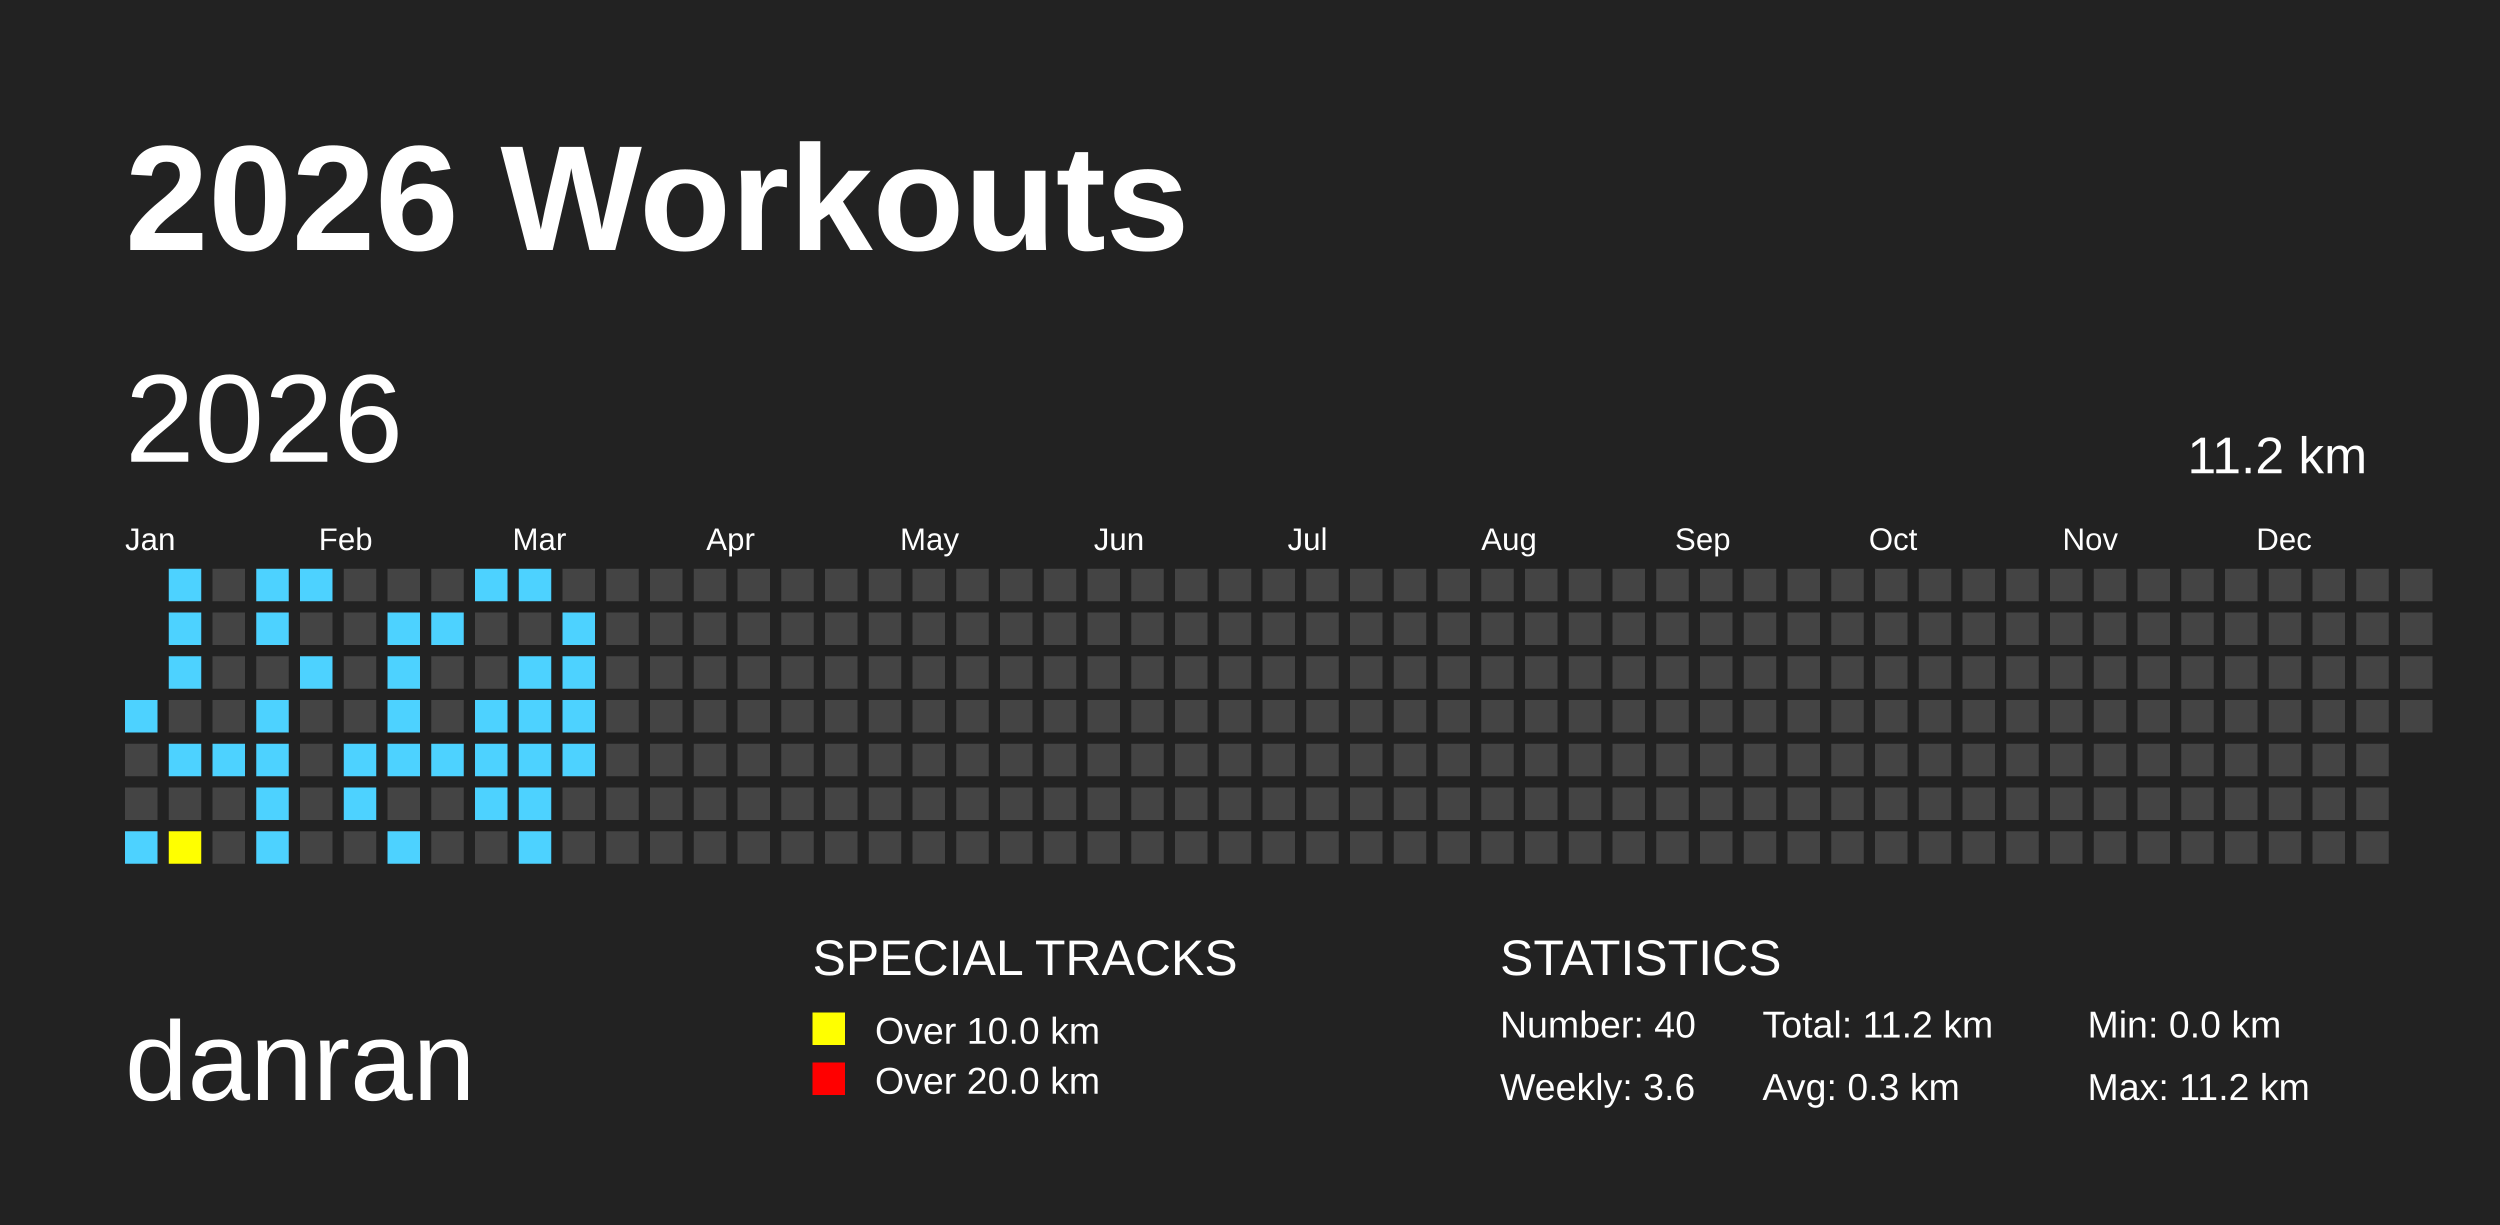
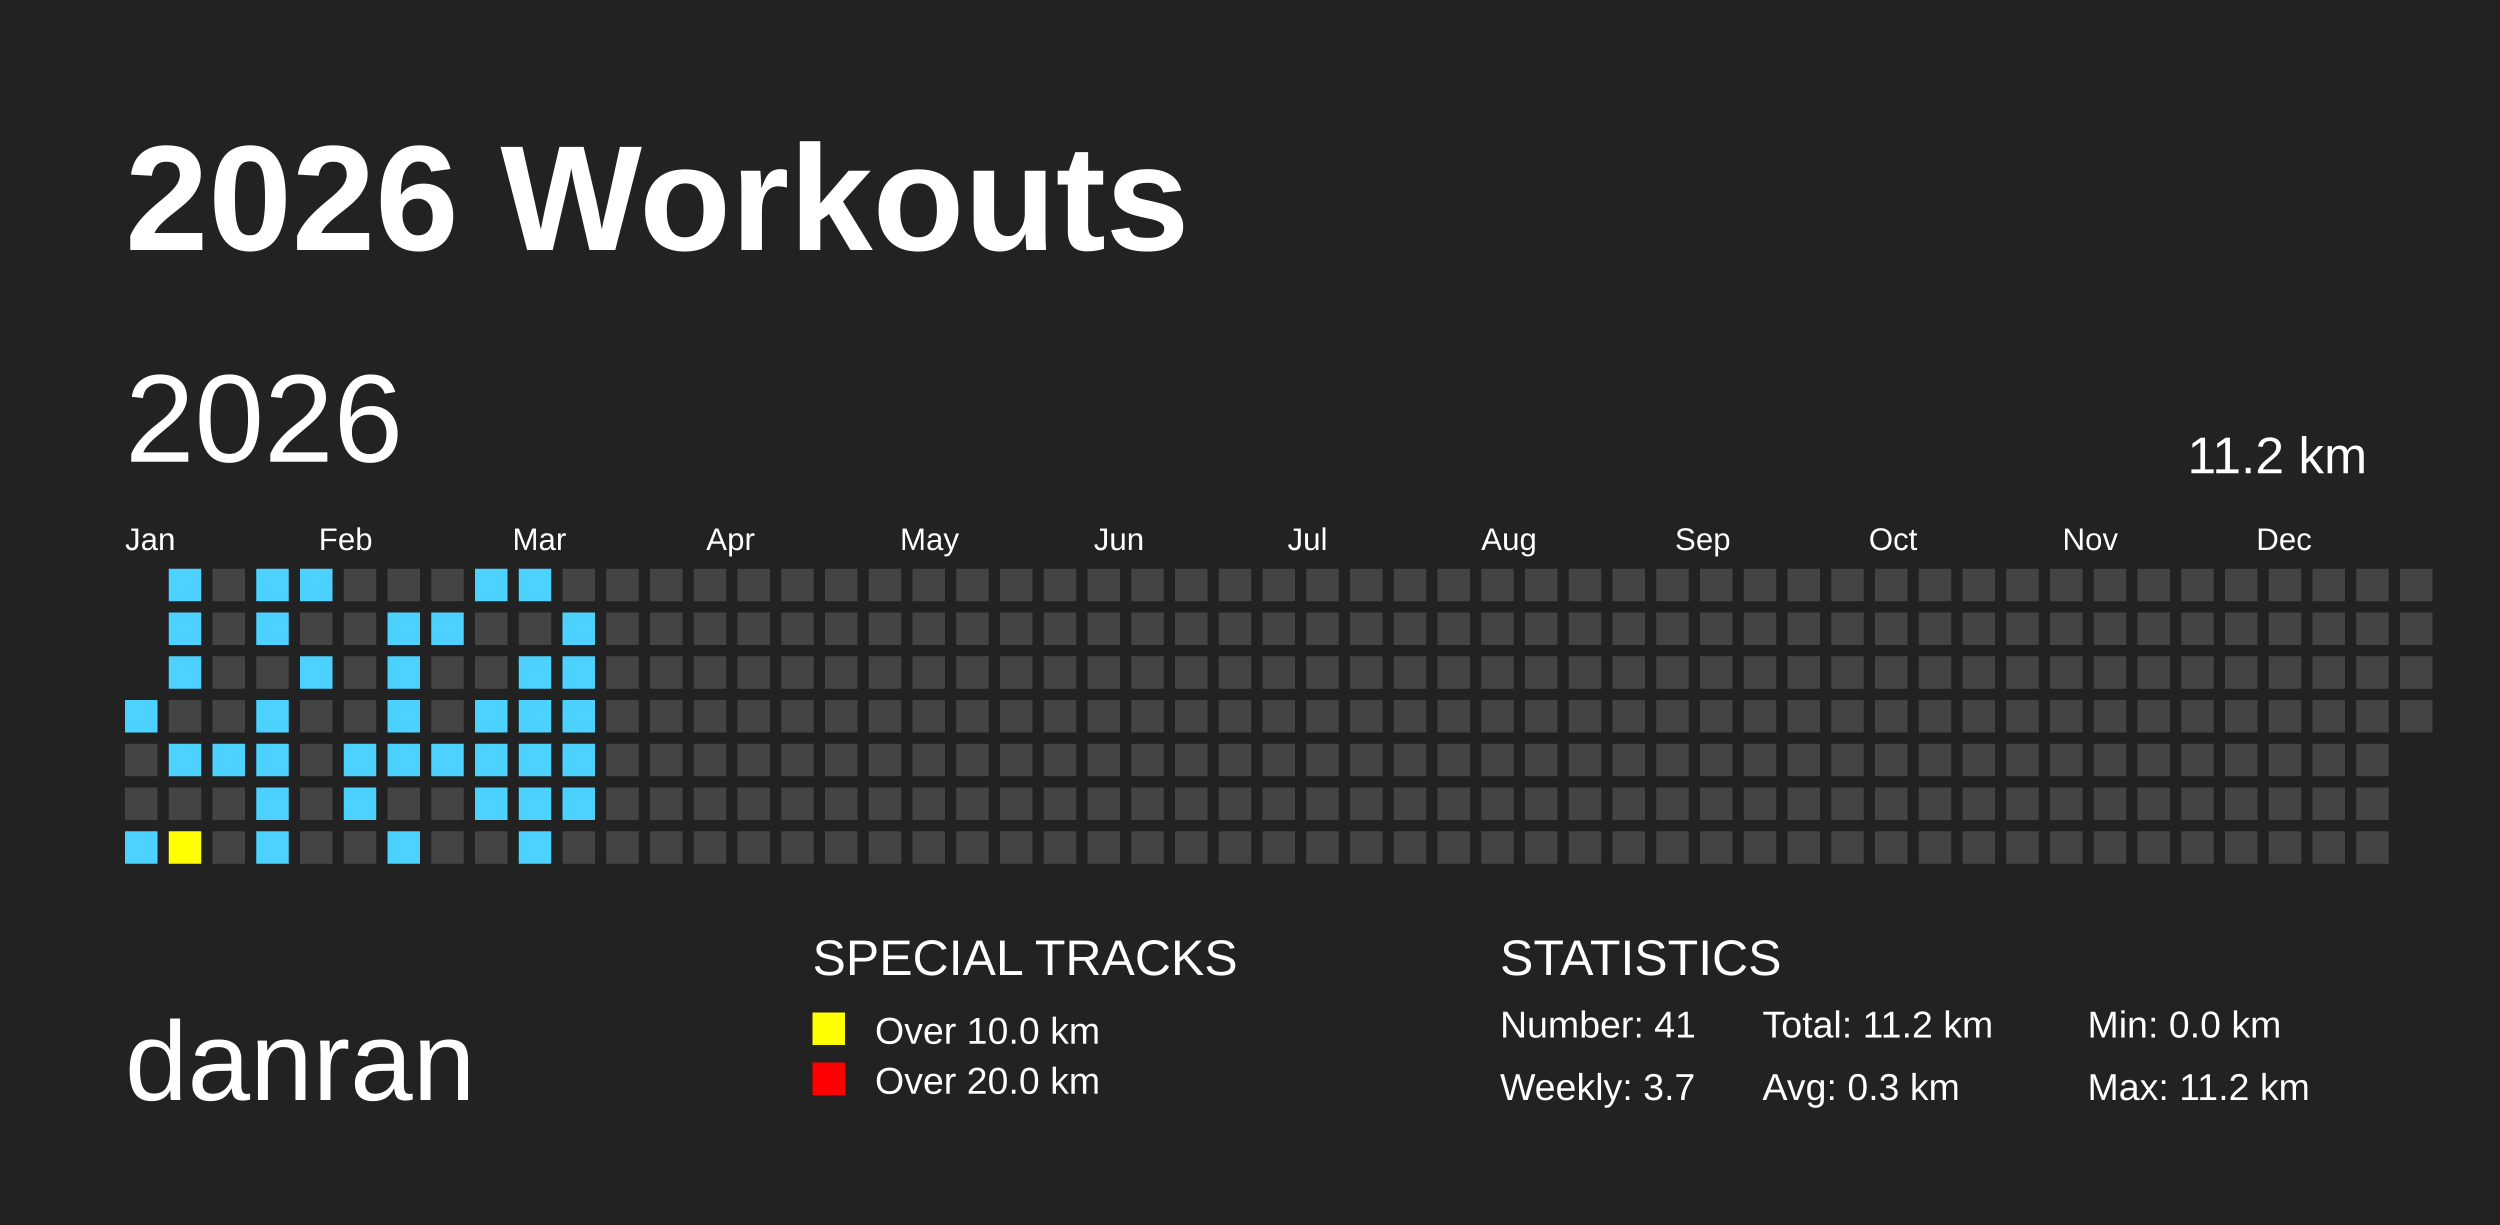
<svg xmlns="http://www.w3.org/2000/svg" baseProfile="full" height="98mm" version="1.1" viewBox="0,0,200,98" width="200mm">
  <defs />
  <rect fill="#222222" height="98" width="200" x="0" y="0" />
  <text fill="#FFFFFF" style="font-size:12px; font-family:Arial; font-weight:bold;" x="10" y="20">2026 Workouts</text>
  <text fill="#FFFFFF" style="font-size:9px; font-family:Arial" x="10" y="88">danran</text>
  <text fill="#FFFFFF" style="font-size:4px; font-family:Arial" x="65" y="78">SPECIAL TRACKS</text>
  <rect fill="yellow" height="2.6" width="2.6" x="65" y="81" />
  <text fill="#FFFFFF" style="font-size:3px; font-family:Arial" x="70" y="83.5">Over 10.0 km</text>
  <rect fill="red" height="2.6" width="2.6" x="65" y="85" />
  <text fill="#FFFFFF" style="font-size:3px; font-family:Arial" x="70" y="87.5">Over 20.0 km</text>
  <text fill="#FFFFFF" style="font-size:4px; font-family:Arial" x="120" y="78">STATISTICS</text>
-   <text fill="#FFFFFF" style="font-size:3px; font-family:Arial" x="120" y="83">Number: 40</text>
-   <text fill="#FFFFFF" style="font-size:3px; font-family:Arial" x="120" y="88">Weekly: 3.6</text>
+   <text fill="#FFFFFF" style="font-size:3px; font-family:Arial" x="120" y="83">Number: 41</text>
+   <text fill="#FFFFFF" style="font-size:3px; font-family:Arial" x="120" y="88">Weekly: 3.7</text>
  <text fill="#FFFFFF" style="font-size:3px; font-family:Arial" x="141" y="83">Total: 11.2 km</text>
  <text fill="#FFFFFF" style="font-size:3px; font-family:Arial" x="141" y="88">Avg: 0.3 km</text>
  <text fill="#FFFFFF" style="font-size:3px; font-family:Arial" x="167" y="83">Min: 0.0 km</text>
  <text fill="#FFFFFF" style="font-size:3px; font-family:Arial" x="167" y="88">Max: 11.2 km</text>
  <text dominant-baseline="hanging" fill="#FFFFFF" style="font-size:10.0px; font-family:Arial;" x="10" y="30">2026</text>
  <text dominant-baseline="hanging" fill="#FFFFFF" style="font-size:4.125px; font-family:Arial;" x="175" y="35">11.2 km</text>
  <text fill="#FFFFFF" style="font-size:2.5px; font-family:Arial" x="10.0" y="44">Jan</text>
  <text fill="#FFFFFF" style="font-size:2.5px; font-family:Arial" x="25.5" y="44">Feb</text>
  <text fill="#FFFFFF" style="font-size:2.5px; font-family:Arial" x="41.0" y="44">Mar</text>
  <text fill="#FFFFFF" style="font-size:2.5px; font-family:Arial" x="56.5" y="44">Apr</text>
  <text fill="#FFFFFF" style="font-size:2.5px; font-family:Arial" x="72.0" y="44">May</text>
  <text fill="#FFFFFF" style="font-size:2.5px; font-family:Arial" x="87.5" y="44">Jun</text>
  <text fill="#FFFFFF" style="font-size:2.5px; font-family:Arial" x="103.0" y="44">Jul</text>
  <text fill="#FFFFFF" style="font-size:2.5px; font-family:Arial" x="118.5" y="44">Aug</text>
  <text fill="#FFFFFF" style="font-size:2.5px; font-family:Arial" x="134.0" y="44">Sep</text>
  <text fill="#FFFFFF" style="font-size:2.5px; font-family:Arial" x="149.5" y="44">Oct</text>
  <text fill="#FFFFFF" style="font-size:2.5px; font-family:Arial" x="165.0" y="44">Nov</text>
  <text fill="#FFFFFF" style="font-size:2.5px; font-family:Arial" x="180.5" y="44">Dec</text>
  <rect fill="#4DD2FF" height="2.6" width="2.6" x="10.0" y="56.0" />
  <rect fill="#444444" height="2.6" width="2.6" x="10.0" y="59.5" />
  <rect fill="#444444" height="2.6" width="2.6" x="10.0" y="63.0" />
  <rect fill="#4DD2FF" height="2.6" width="2.6" x="10.0" y="66.5" />
  <rect fill="#4DD2FF" height="2.6" width="2.6" x="13.5" y="45.5" />
  <rect fill="#4DD2FF" height="2.6" width="2.6" x="13.5" y="49.0" />
  <rect fill="#4DD2FF" height="2.6" width="2.6" x="13.5" y="52.5" />
  <rect fill="#444444" height="2.6" width="2.6" x="13.5" y="56.0" />
  <rect fill="#4DD2FF" height="2.6" width="2.6" x="13.5" y="59.5" />
  <rect fill="#444444" height="2.6" width="2.6" x="13.5" y="63.0" />
  <rect fill="yellow" height="2.6" width="2.6" x="13.5" y="66.5" />
  <rect fill="#444444" height="2.6" width="2.6" x="17.0" y="45.5" />
  <rect fill="#444444" height="2.6" width="2.6" x="17.0" y="49.0" />
  <rect fill="#444444" height="2.6" width="2.6" x="17.0" y="52.5" />
  <rect fill="#444444" height="2.6" width="2.6" x="17.0" y="56.0" />
  <rect fill="#4DD2FF" height="2.6" width="2.6" x="17.0" y="59.5" />
  <rect fill="#444444" height="2.6" width="2.6" x="17.0" y="63.0" />
  <rect fill="#444444" height="2.6" width="2.6" x="17.0" y="66.5" />
  <rect fill="#4DD2FF" height="2.6" width="2.6" x="20.5" y="45.5" />
  <rect fill="#4DD2FF" height="2.6" width="2.6" x="20.5" y="49.0" />
  <rect fill="#444444" height="2.6" width="2.6" x="20.5" y="52.5" />
  <rect fill="#4DD2FF" height="2.6" width="2.6" x="20.5" y="56.0" />
  <rect fill="#4DD2FF" height="2.6" width="2.6" x="20.5" y="59.5" />
  <rect fill="#4DD2FF" height="2.6" width="2.6" x="20.5" y="63.0" />
  <rect fill="#4DD2FF" height="2.6" width="2.6" x="20.5" y="66.5" />
  <rect fill="#4DD2FF" height="2.6" width="2.6" x="24.0" y="45.5" />
  <rect fill="#444444" height="2.6" width="2.6" x="24.0" y="49.0" />
  <rect fill="#4DD2FF" height="2.6" width="2.6" x="24.0" y="52.5" />
  <rect fill="#444444" height="2.6" width="2.6" x="24.0" y="56.0" />
  <rect fill="#444444" height="2.6" width="2.6" x="24.0" y="59.5" />
  <rect fill="#444444" height="2.6" width="2.6" x="24.0" y="63.0" />
  <rect fill="#444444" height="2.6" width="2.6" x="24.0" y="66.5" />
  <rect fill="#444444" height="2.6" width="2.6" x="27.5" y="45.5" />
  <rect fill="#444444" height="2.6" width="2.6" x="27.5" y="49.0" />
  <rect fill="#444444" height="2.6" width="2.6" x="27.5" y="52.5" />
  <rect fill="#444444" height="2.6" width="2.6" x="27.5" y="56.0" />
  <rect fill="#4DD2FF" height="2.6" width="2.6" x="27.5" y="59.5" />
  <rect fill="#4DD2FF" height="2.6" width="2.6" x="27.5" y="63.0" />
  <rect fill="#444444" height="2.6" width="2.6" x="27.5" y="66.5" />
  <rect fill="#444444" height="2.6" width="2.6" x="31.0" y="45.5" />
  <rect fill="#4DD2FF" height="2.6" width="2.6" x="31.0" y="49.0" />
  <rect fill="#4DD2FF" height="2.6" width="2.6" x="31.0" y="52.5" />
  <rect fill="#4DD2FF" height="2.6" width="2.6" x="31.0" y="56.0" />
  <rect fill="#4DD2FF" height="2.6" width="2.6" x="31.0" y="59.5" />
  <rect fill="#444444" height="2.6" width="2.6" x="31.0" y="63.0" />
  <rect fill="#4DD2FF" height="2.6" width="2.6" x="31.0" y="66.5" />
  <rect fill="#444444" height="2.6" width="2.6" x="34.5" y="45.5" />
  <rect fill="#4DD2FF" height="2.6" width="2.6" x="34.5" y="49.0" />
  <rect fill="#444444" height="2.6" width="2.6" x="34.5" y="52.5" />
  <rect fill="#444444" height="2.6" width="2.6" x="34.5" y="56.0" />
  <rect fill="#4DD2FF" height="2.6" width="2.6" x="34.5" y="59.5" />
  <rect fill="#444444" height="2.6" width="2.6" x="34.5" y="63.0" />
  <rect fill="#444444" height="2.6" width="2.6" x="34.5" y="66.5" />
  <rect fill="#4DD2FF" height="2.6" width="2.6" x="38.0" y="45.5" />
  <rect fill="#444444" height="2.6" width="2.6" x="38.0" y="49.0" />
  <rect fill="#444444" height="2.6" width="2.6" x="38.0" y="52.5" />
  <rect fill="#4DD2FF" height="2.6" width="2.6" x="38.0" y="56.0" />
  <rect fill="#4DD2FF" height="2.6" width="2.6" x="38.0" y="59.5" />
  <rect fill="#4DD2FF" height="2.6" width="2.6" x="38.0" y="63.0" />
  <rect fill="#444444" height="2.6" width="2.6" x="38.0" y="66.5" />
  <rect fill="#4DD2FF" height="2.6" width="2.6" x="41.5" y="45.5" />
  <rect fill="#444444" height="2.6" width="2.6" x="41.5" y="49.0" />
  <rect fill="#4DD2FF" height="2.6" width="2.6" x="41.5" y="52.5" />
  <rect fill="#4DD2FF" height="2.6" width="2.6" x="41.5" y="56.0" />
  <rect fill="#4DD2FF" height="2.6" width="2.6" x="41.5" y="59.5" />
  <rect fill="#4DD2FF" height="2.6" width="2.6" x="41.5" y="63.0" />
  <rect fill="#4DD2FF" height="2.6" width="2.6" x="41.5" y="66.5" />
  <rect fill="#444444" height="2.6" width="2.6" x="45.0" y="45.5" />
  <rect fill="#4DD2FF" height="2.6" width="2.6" x="45.0" y="49.0" />
  <rect fill="#4DD2FF" height="2.6" width="2.6" x="45.0" y="52.5" />
  <rect fill="#4DD2FF" height="2.6" width="2.6" x="45.0" y="56.0" />
  <rect fill="#4DD2FF" height="2.6" width="2.6" x="45.0" y="59.5" />
-   <rect fill="#444444" height="2.6" width="2.6" x="45.0" y="63.0" />
+   <rect fill="#4DD2FF" height="2.6" width="2.6" x="45.0" y="63.0" />
  <rect fill="#444444" height="2.6" width="2.6" x="45.0" y="66.5" />
  <rect fill="#444444" height="2.6" width="2.6" x="48.5" y="45.5" />
  <rect fill="#444444" height="2.6" width="2.6" x="48.5" y="49.0" />
  <rect fill="#444444" height="2.6" width="2.6" x="48.5" y="52.5" />
  <rect fill="#444444" height="2.6" width="2.6" x="48.5" y="56.0" />
  <rect fill="#444444" height="2.6" width="2.6" x="48.5" y="59.5" />
  <rect fill="#444444" height="2.6" width="2.6" x="48.5" y="63.0" />
  <rect fill="#444444" height="2.6" width="2.6" x="48.5" y="66.5" />
  <rect fill="#444444" height="2.6" width="2.6" x="52.0" y="45.5" />
  <rect fill="#444444" height="2.6" width="2.6" x="52.0" y="49.0" />
  <rect fill="#444444" height="2.6" width="2.6" x="52.0" y="52.5" />
  <rect fill="#444444" height="2.6" width="2.6" x="52.0" y="56.0" />
  <rect fill="#444444" height="2.6" width="2.6" x="52.0" y="59.5" />
  <rect fill="#444444" height="2.6" width="2.6" x="52.0" y="63.0" />
  <rect fill="#444444" height="2.6" width="2.6" x="52.0" y="66.5" />
  <rect fill="#444444" height="2.6" width="2.6" x="55.5" y="45.5" />
  <rect fill="#444444" height="2.6" width="2.6" x="55.5" y="49.0" />
  <rect fill="#444444" height="2.6" width="2.6" x="55.5" y="52.5" />
  <rect fill="#444444" height="2.6" width="2.6" x="55.5" y="56.0" />
  <rect fill="#444444" height="2.6" width="2.6" x="55.5" y="59.5" />
  <rect fill="#444444" height="2.6" width="2.6" x="55.5" y="63.0" />
  <rect fill="#444444" height="2.6" width="2.6" x="55.5" y="66.5" />
  <rect fill="#444444" height="2.6" width="2.6" x="59.0" y="45.5" />
  <rect fill="#444444" height="2.6" width="2.6" x="59.0" y="49.0" />
  <rect fill="#444444" height="2.6" width="2.6" x="59.0" y="52.5" />
  <rect fill="#444444" height="2.6" width="2.6" x="59.0" y="56.0" />
  <rect fill="#444444" height="2.6" width="2.6" x="59.0" y="59.5" />
  <rect fill="#444444" height="2.6" width="2.6" x="59.0" y="63.0" />
  <rect fill="#444444" height="2.6" width="2.6" x="59.0" y="66.5" />
  <rect fill="#444444" height="2.6" width="2.6" x="62.5" y="45.5" />
  <rect fill="#444444" height="2.6" width="2.6" x="62.5" y="49.0" />
  <rect fill="#444444" height="2.6" width="2.6" x="62.5" y="52.5" />
  <rect fill="#444444" height="2.6" width="2.6" x="62.5" y="56.0" />
  <rect fill="#444444" height="2.6" width="2.6" x="62.5" y="59.5" />
  <rect fill="#444444" height="2.6" width="2.6" x="62.5" y="63.0" />
  <rect fill="#444444" height="2.6" width="2.6" x="62.5" y="66.5" />
  <rect fill="#444444" height="2.6" width="2.6" x="66.0" y="45.5" />
  <rect fill="#444444" height="2.6" width="2.6" x="66.0" y="49.0" />
  <rect fill="#444444" height="2.6" width="2.6" x="66.0" y="52.5" />
  <rect fill="#444444" height="2.6" width="2.6" x="66.0" y="56.0" />
  <rect fill="#444444" height="2.6" width="2.6" x="66.0" y="59.5" />
  <rect fill="#444444" height="2.6" width="2.6" x="66.0" y="63.0" />
  <rect fill="#444444" height="2.6" width="2.6" x="66.0" y="66.5" />
  <rect fill="#444444" height="2.6" width="2.6" x="69.5" y="45.5" />
  <rect fill="#444444" height="2.6" width="2.6" x="69.5" y="49.0" />
  <rect fill="#444444" height="2.6" width="2.6" x="69.5" y="52.5" />
  <rect fill="#444444" height="2.6" width="2.6" x="69.5" y="56.0" />
  <rect fill="#444444" height="2.6" width="2.6" x="69.5" y="59.5" />
  <rect fill="#444444" height="2.6" width="2.6" x="69.5" y="63.0" />
  <rect fill="#444444" height="2.6" width="2.6" x="69.5" y="66.5" />
  <rect fill="#444444" height="2.6" width="2.6" x="73.0" y="45.5" />
  <rect fill="#444444" height="2.6" width="2.6" x="73.0" y="49.0" />
  <rect fill="#444444" height="2.6" width="2.6" x="73.0" y="52.5" />
  <rect fill="#444444" height="2.6" width="2.6" x="73.0" y="56.0" />
  <rect fill="#444444" height="2.6" width="2.6" x="73.0" y="59.5" />
  <rect fill="#444444" height="2.6" width="2.6" x="73.0" y="63.0" />
  <rect fill="#444444" height="2.6" width="2.6" x="73.0" y="66.5" />
  <rect fill="#444444" height="2.6" width="2.6" x="76.5" y="45.5" />
  <rect fill="#444444" height="2.6" width="2.6" x="76.5" y="49.0" />
  <rect fill="#444444" height="2.6" width="2.6" x="76.5" y="52.5" />
  <rect fill="#444444" height="2.6" width="2.6" x="76.5" y="56.0" />
  <rect fill="#444444" height="2.6" width="2.6" x="76.5" y="59.5" />
  <rect fill="#444444" height="2.6" width="2.6" x="76.5" y="63.0" />
  <rect fill="#444444" height="2.6" width="2.6" x="76.5" y="66.5" />
  <rect fill="#444444" height="2.6" width="2.6" x="80.0" y="45.5" />
  <rect fill="#444444" height="2.6" width="2.6" x="80.0" y="49.0" />
  <rect fill="#444444" height="2.6" width="2.6" x="80.0" y="52.5" />
  <rect fill="#444444" height="2.6" width="2.6" x="80.0" y="56.0" />
  <rect fill="#444444" height="2.6" width="2.6" x="80.0" y="59.5" />
  <rect fill="#444444" height="2.6" width="2.6" x="80.0" y="63.0" />
  <rect fill="#444444" height="2.6" width="2.6" x="80.0" y="66.5" />
  <rect fill="#444444" height="2.6" width="2.6" x="83.5" y="45.5" />
  <rect fill="#444444" height="2.6" width="2.6" x="83.5" y="49.0" />
  <rect fill="#444444" height="2.6" width="2.6" x="83.5" y="52.5" />
  <rect fill="#444444" height="2.6" width="2.6" x="83.5" y="56.0" />
  <rect fill="#444444" height="2.6" width="2.6" x="83.5" y="59.5" />
  <rect fill="#444444" height="2.6" width="2.6" x="83.5" y="63.0" />
  <rect fill="#444444" height="2.6" width="2.6" x="83.5" y="66.5" />
  <rect fill="#444444" height="2.6" width="2.6" x="87.0" y="45.5" />
  <rect fill="#444444" height="2.6" width="2.6" x="87.0" y="49.0" />
  <rect fill="#444444" height="2.6" width="2.6" x="87.0" y="52.5" />
  <rect fill="#444444" height="2.6" width="2.6" x="87.0" y="56.0" />
  <rect fill="#444444" height="2.6" width="2.6" x="87.0" y="59.5" />
  <rect fill="#444444" height="2.6" width="2.6" x="87.0" y="63.0" />
  <rect fill="#444444" height="2.6" width="2.6" x="87.0" y="66.5" />
  <rect fill="#444444" height="2.6" width="2.6" x="90.5" y="45.5" />
  <rect fill="#444444" height="2.6" width="2.6" x="90.5" y="49.0" />
  <rect fill="#444444" height="2.6" width="2.6" x="90.5" y="52.5" />
  <rect fill="#444444" height="2.6" width="2.6" x="90.5" y="56.0" />
  <rect fill="#444444" height="2.6" width="2.6" x="90.5" y="59.5" />
  <rect fill="#444444" height="2.6" width="2.6" x="90.5" y="63.0" />
  <rect fill="#444444" height="2.6" width="2.6" x="90.5" y="66.5" />
  <rect fill="#444444" height="2.6" width="2.6" x="94.0" y="45.5" />
  <rect fill="#444444" height="2.6" width="2.6" x="94.0" y="49.0" />
  <rect fill="#444444" height="2.6" width="2.6" x="94.0" y="52.5" />
  <rect fill="#444444" height="2.6" width="2.6" x="94.0" y="56.0" />
  <rect fill="#444444" height="2.6" width="2.6" x="94.0" y="59.5" />
  <rect fill="#444444" height="2.6" width="2.6" x="94.0" y="63.0" />
  <rect fill="#444444" height="2.6" width="2.6" x="94.0" y="66.5" />
  <rect fill="#444444" height="2.6" width="2.6" x="97.5" y="45.5" />
  <rect fill="#444444" height="2.6" width="2.6" x="97.5" y="49.0" />
  <rect fill="#444444" height="2.6" width="2.6" x="97.5" y="52.5" />
  <rect fill="#444444" height="2.6" width="2.6" x="97.5" y="56.0" />
  <rect fill="#444444" height="2.6" width="2.6" x="97.5" y="59.5" />
  <rect fill="#444444" height="2.6" width="2.6" x="97.5" y="63.0" />
  <rect fill="#444444" height="2.6" width="2.6" x="97.5" y="66.5" />
  <rect fill="#444444" height="2.6" width="2.6" x="101.0" y="45.5" />
  <rect fill="#444444" height="2.6" width="2.6" x="101.0" y="49.0" />
  <rect fill="#444444" height="2.6" width="2.6" x="101.0" y="52.5" />
  <rect fill="#444444" height="2.6" width="2.6" x="101.0" y="56.0" />
  <rect fill="#444444" height="2.6" width="2.6" x="101.0" y="59.5" />
  <rect fill="#444444" height="2.6" width="2.6" x="101.0" y="63.0" />
  <rect fill="#444444" height="2.6" width="2.6" x="101.0" y="66.5" />
  <rect fill="#444444" height="2.6" width="2.6" x="104.5" y="45.5" />
  <rect fill="#444444" height="2.6" width="2.6" x="104.5" y="49.0" />
  <rect fill="#444444" height="2.6" width="2.6" x="104.5" y="52.5" />
  <rect fill="#444444" height="2.6" width="2.6" x="104.5" y="56.0" />
  <rect fill="#444444" height="2.6" width="2.6" x="104.5" y="59.5" />
  <rect fill="#444444" height="2.6" width="2.6" x="104.5" y="63.0" />
  <rect fill="#444444" height="2.6" width="2.6" x="104.5" y="66.5" />
  <rect fill="#444444" height="2.6" width="2.6" x="108.0" y="45.5" />
  <rect fill="#444444" height="2.6" width="2.6" x="108.0" y="49.0" />
  <rect fill="#444444" height="2.6" width="2.6" x="108.0" y="52.5" />
  <rect fill="#444444" height="2.6" width="2.6" x="108.0" y="56.0" />
  <rect fill="#444444" height="2.6" width="2.6" x="108.0" y="59.5" />
  <rect fill="#444444" height="2.6" width="2.6" x="108.0" y="63.0" />
  <rect fill="#444444" height="2.6" width="2.6" x="108.0" y="66.5" />
  <rect fill="#444444" height="2.6" width="2.6" x="111.5" y="45.5" />
  <rect fill="#444444" height="2.6" width="2.6" x="111.5" y="49.0" />
  <rect fill="#444444" height="2.6" width="2.6" x="111.5" y="52.5" />
  <rect fill="#444444" height="2.6" width="2.6" x="111.5" y="56.0" />
  <rect fill="#444444" height="2.6" width="2.6" x="111.5" y="59.5" />
  <rect fill="#444444" height="2.6" width="2.6" x="111.5" y="63.0" />
  <rect fill="#444444" height="2.6" width="2.6" x="111.5" y="66.5" />
  <rect fill="#444444" height="2.6" width="2.6" x="115.0" y="45.5" />
  <rect fill="#444444" height="2.6" width="2.6" x="115.0" y="49.0" />
  <rect fill="#444444" height="2.6" width="2.6" x="115.0" y="52.5" />
  <rect fill="#444444" height="2.6" width="2.6" x="115.0" y="56.0" />
  <rect fill="#444444" height="2.6" width="2.6" x="115.0" y="59.5" />
  <rect fill="#444444" height="2.6" width="2.6" x="115.0" y="63.0" />
  <rect fill="#444444" height="2.6" width="2.6" x="115.0" y="66.5" />
  <rect fill="#444444" height="2.6" width="2.6" x="118.5" y="45.5" />
  <rect fill="#444444" height="2.6" width="2.6" x="118.5" y="49.0" />
  <rect fill="#444444" height="2.6" width="2.6" x="118.5" y="52.5" />
  <rect fill="#444444" height="2.6" width="2.6" x="118.5" y="56.0" />
  <rect fill="#444444" height="2.6" width="2.6" x="118.5" y="59.5" />
  <rect fill="#444444" height="2.6" width="2.6" x="118.5" y="63.0" />
  <rect fill="#444444" height="2.6" width="2.6" x="118.5" y="66.5" />
  <rect fill="#444444" height="2.6" width="2.6" x="122.0" y="45.5" />
  <rect fill="#444444" height="2.6" width="2.6" x="122.0" y="49.0" />
  <rect fill="#444444" height="2.6" width="2.6" x="122.0" y="52.5" />
  <rect fill="#444444" height="2.6" width="2.6" x="122.0" y="56.0" />
  <rect fill="#444444" height="2.6" width="2.6" x="122.0" y="59.5" />
  <rect fill="#444444" height="2.6" width="2.6" x="122.0" y="63.0" />
  <rect fill="#444444" height="2.6" width="2.6" x="122.0" y="66.5" />
  <rect fill="#444444" height="2.6" width="2.6" x="125.5" y="45.5" />
  <rect fill="#444444" height="2.6" width="2.6" x="125.5" y="49.0" />
  <rect fill="#444444" height="2.6" width="2.6" x="125.5" y="52.5" />
  <rect fill="#444444" height="2.6" width="2.6" x="125.5" y="56.0" />
  <rect fill="#444444" height="2.6" width="2.6" x="125.5" y="59.5" />
  <rect fill="#444444" height="2.6" width="2.6" x="125.5" y="63.0" />
  <rect fill="#444444" height="2.6" width="2.6" x="125.5" y="66.5" />
  <rect fill="#444444" height="2.6" width="2.6" x="129.0" y="45.5" />
  <rect fill="#444444" height="2.6" width="2.6" x="129.0" y="49.0" />
  <rect fill="#444444" height="2.6" width="2.6" x="129.0" y="52.5" />
  <rect fill="#444444" height="2.6" width="2.6" x="129.0" y="56.0" />
  <rect fill="#444444" height="2.6" width="2.6" x="129.0" y="59.5" />
  <rect fill="#444444" height="2.6" width="2.6" x="129.0" y="63.0" />
  <rect fill="#444444" height="2.6" width="2.6" x="129.0" y="66.5" />
  <rect fill="#444444" height="2.6" width="2.6" x="132.5" y="45.5" />
  <rect fill="#444444" height="2.6" width="2.6" x="132.5" y="49.0" />
  <rect fill="#444444" height="2.6" width="2.6" x="132.5" y="52.5" />
  <rect fill="#444444" height="2.6" width="2.6" x="132.5" y="56.0" />
  <rect fill="#444444" height="2.6" width="2.6" x="132.5" y="59.5" />
  <rect fill="#444444" height="2.6" width="2.6" x="132.5" y="63.0" />
  <rect fill="#444444" height="2.6" width="2.6" x="132.5" y="66.5" />
  <rect fill="#444444" height="2.6" width="2.6" x="136.0" y="45.5" />
  <rect fill="#444444" height="2.6" width="2.6" x="136.0" y="49.0" />
  <rect fill="#444444" height="2.6" width="2.6" x="136.0" y="52.5" />
  <rect fill="#444444" height="2.6" width="2.6" x="136.0" y="56.0" />
  <rect fill="#444444" height="2.6" width="2.6" x="136.0" y="59.5" />
  <rect fill="#444444" height="2.6" width="2.6" x="136.0" y="63.0" />
  <rect fill="#444444" height="2.6" width="2.6" x="136.0" y="66.5" />
  <rect fill="#444444" height="2.6" width="2.6" x="139.5" y="45.5" />
  <rect fill="#444444" height="2.6" width="2.6" x="139.5" y="49.0" />
  <rect fill="#444444" height="2.6" width="2.6" x="139.5" y="52.5" />
  <rect fill="#444444" height="2.6" width="2.6" x="139.5" y="56.0" />
  <rect fill="#444444" height="2.6" width="2.6" x="139.5" y="59.5" />
  <rect fill="#444444" height="2.6" width="2.6" x="139.5" y="63.0" />
  <rect fill="#444444" height="2.6" width="2.6" x="139.5" y="66.5" />
  <rect fill="#444444" height="2.6" width="2.6" x="143.0" y="45.5" />
  <rect fill="#444444" height="2.6" width="2.6" x="143.0" y="49.0" />
  <rect fill="#444444" height="2.6" width="2.6" x="143.0" y="52.5" />
  <rect fill="#444444" height="2.6" width="2.6" x="143.0" y="56.0" />
  <rect fill="#444444" height="2.6" width="2.6" x="143.0" y="59.5" />
  <rect fill="#444444" height="2.6" width="2.6" x="143.0" y="63.0" />
  <rect fill="#444444" height="2.6" width="2.6" x="143.0" y="66.5" />
  <rect fill="#444444" height="2.6" width="2.6" x="146.5" y="45.5" />
  <rect fill="#444444" height="2.6" width="2.6" x="146.5" y="49.0" />
  <rect fill="#444444" height="2.6" width="2.6" x="146.5" y="52.5" />
  <rect fill="#444444" height="2.6" width="2.6" x="146.5" y="56.0" />
  <rect fill="#444444" height="2.6" width="2.6" x="146.5" y="59.5" />
  <rect fill="#444444" height="2.6" width="2.6" x="146.5" y="63.0" />
  <rect fill="#444444" height="2.6" width="2.6" x="146.5" y="66.5" />
  <rect fill="#444444" height="2.6" width="2.6" x="150.0" y="45.5" />
  <rect fill="#444444" height="2.6" width="2.6" x="150.0" y="49.0" />
  <rect fill="#444444" height="2.6" width="2.6" x="150.0" y="52.5" />
  <rect fill="#444444" height="2.6" width="2.6" x="150.0" y="56.0" />
  <rect fill="#444444" height="2.6" width="2.6" x="150.0" y="59.5" />
  <rect fill="#444444" height="2.6" width="2.6" x="150.0" y="63.0" />
  <rect fill="#444444" height="2.6" width="2.6" x="150.0" y="66.5" />
  <rect fill="#444444" height="2.6" width="2.6" x="153.5" y="45.5" />
  <rect fill="#444444" height="2.6" width="2.6" x="153.5" y="49.0" />
  <rect fill="#444444" height="2.6" width="2.6" x="153.5" y="52.5" />
  <rect fill="#444444" height="2.6" width="2.6" x="153.5" y="56.0" />
  <rect fill="#444444" height="2.6" width="2.6" x="153.5" y="59.5" />
  <rect fill="#444444" height="2.6" width="2.6" x="153.5" y="63.0" />
  <rect fill="#444444" height="2.6" width="2.6" x="153.5" y="66.5" />
  <rect fill="#444444" height="2.6" width="2.6" x="157.0" y="45.5" />
  <rect fill="#444444" height="2.6" width="2.6" x="157.0" y="49.0" />
  <rect fill="#444444" height="2.6" width="2.6" x="157.0" y="52.5" />
  <rect fill="#444444" height="2.6" width="2.6" x="157.0" y="56.0" />
  <rect fill="#444444" height="2.6" width="2.6" x="157.0" y="59.5" />
  <rect fill="#444444" height="2.6" width="2.6" x="157.0" y="63.0" />
  <rect fill="#444444" height="2.6" width="2.6" x="157.0" y="66.5" />
  <rect fill="#444444" height="2.6" width="2.6" x="160.5" y="45.5" />
  <rect fill="#444444" height="2.6" width="2.6" x="160.5" y="49.0" />
  <rect fill="#444444" height="2.6" width="2.6" x="160.5" y="52.5" />
  <rect fill="#444444" height="2.6" width="2.6" x="160.5" y="56.0" />
  <rect fill="#444444" height="2.6" width="2.6" x="160.5" y="59.5" />
  <rect fill="#444444" height="2.6" width="2.6" x="160.5" y="63.0" />
  <rect fill="#444444" height="2.6" width="2.6" x="160.5" y="66.5" />
  <rect fill="#444444" height="2.6" width="2.6" x="164.0" y="45.5" />
  <rect fill="#444444" height="2.6" width="2.6" x="164.0" y="49.0" />
  <rect fill="#444444" height="2.6" width="2.6" x="164.0" y="52.5" />
  <rect fill="#444444" height="2.6" width="2.6" x="164.0" y="56.0" />
  <rect fill="#444444" height="2.6" width="2.6" x="164.0" y="59.5" />
  <rect fill="#444444" height="2.6" width="2.6" x="164.0" y="63.0" />
  <rect fill="#444444" height="2.6" width="2.6" x="164.0" y="66.5" />
  <rect fill="#444444" height="2.6" width="2.6" x="167.5" y="45.5" />
  <rect fill="#444444" height="2.6" width="2.6" x="167.5" y="49.0" />
  <rect fill="#444444" height="2.6" width="2.6" x="167.5" y="52.5" />
  <rect fill="#444444" height="2.6" width="2.6" x="167.5" y="56.0" />
  <rect fill="#444444" height="2.6" width="2.6" x="167.5" y="59.5" />
  <rect fill="#444444" height="2.6" width="2.6" x="167.5" y="63.0" />
  <rect fill="#444444" height="2.6" width="2.6" x="167.5" y="66.5" />
  <rect fill="#444444" height="2.6" width="2.6" x="171.0" y="45.5" />
  <rect fill="#444444" height="2.6" width="2.6" x="171.0" y="49.0" />
  <rect fill="#444444" height="2.6" width="2.6" x="171.0" y="52.5" />
  <rect fill="#444444" height="2.6" width="2.6" x="171.0" y="56.0" />
  <rect fill="#444444" height="2.6" width="2.6" x="171.0" y="59.5" />
  <rect fill="#444444" height="2.6" width="2.6" x="171.0" y="63.0" />
  <rect fill="#444444" height="2.6" width="2.6" x="171.0" y="66.5" />
  <rect fill="#444444" height="2.6" width="2.6" x="174.5" y="45.5" />
  <rect fill="#444444" height="2.6" width="2.6" x="174.5" y="49.0" />
  <rect fill="#444444" height="2.6" width="2.6" x="174.5" y="52.5" />
  <rect fill="#444444" height="2.6" width="2.6" x="174.5" y="56.0" />
  <rect fill="#444444" height="2.6" width="2.6" x="174.5" y="59.5" />
  <rect fill="#444444" height="2.6" width="2.6" x="174.5" y="63.0" />
  <rect fill="#444444" height="2.6" width="2.6" x="174.5" y="66.5" />
  <rect fill="#444444" height="2.6" width="2.6" x="178.0" y="45.5" />
  <rect fill="#444444" height="2.6" width="2.6" x="178.0" y="49.0" />
  <rect fill="#444444" height="2.6" width="2.6" x="178.0" y="52.5" />
  <rect fill="#444444" height="2.6" width="2.6" x="178.0" y="56.0" />
  <rect fill="#444444" height="2.6" width="2.6" x="178.0" y="59.5" />
  <rect fill="#444444" height="2.6" width="2.6" x="178.0" y="63.0" />
  <rect fill="#444444" height="2.6" width="2.6" x="178.0" y="66.5" />
  <rect fill="#444444" height="2.6" width="2.6" x="181.5" y="45.5" />
  <rect fill="#444444" height="2.6" width="2.6" x="181.5" y="49.0" />
  <rect fill="#444444" height="2.6" width="2.6" x="181.5" y="52.5" />
  <rect fill="#444444" height="2.6" width="2.6" x="181.5" y="56.0" />
  <rect fill="#444444" height="2.6" width="2.6" x="181.5" y="59.5" />
  <rect fill="#444444" height="2.6" width="2.6" x="181.5" y="63.0" />
  <rect fill="#444444" height="2.6" width="2.6" x="181.5" y="66.5" />
  <rect fill="#444444" height="2.6" width="2.6" x="185.0" y="45.5" />
  <rect fill="#444444" height="2.6" width="2.6" x="185.0" y="49.0" />
  <rect fill="#444444" height="2.6" width="2.6" x="185.0" y="52.5" />
  <rect fill="#444444" height="2.6" width="2.6" x="185.0" y="56.0" />
  <rect fill="#444444" height="2.6" width="2.6" x="185.0" y="59.5" />
  <rect fill="#444444" height="2.6" width="2.6" x="185.0" y="63.0" />
  <rect fill="#444444" height="2.6" width="2.6" x="185.0" y="66.5" />
  <rect fill="#444444" height="2.6" width="2.6" x="188.5" y="45.5" />
  <rect fill="#444444" height="2.6" width="2.6" x="188.5" y="49.0" />
  <rect fill="#444444" height="2.6" width="2.6" x="188.5" y="52.5" />
  <rect fill="#444444" height="2.6" width="2.6" x="188.5" y="56.0" />
  <rect fill="#444444" height="2.6" width="2.6" x="188.5" y="59.5" />
  <rect fill="#444444" height="2.6" width="2.6" x="188.5" y="63.0" />
  <rect fill="#444444" height="2.6" width="2.6" x="188.5" y="66.5" />
  <rect fill="#444444" height="2.6" width="2.6" x="192.0" y="45.5" />
  <rect fill="#444444" height="2.6" width="2.6" x="192.0" y="49.0" />
  <rect fill="#444444" height="2.6" width="2.6" x="192.0" y="52.5" />
  <rect fill="#444444" height="2.6" width="2.6" x="192.0" y="56.0" />
</svg>
